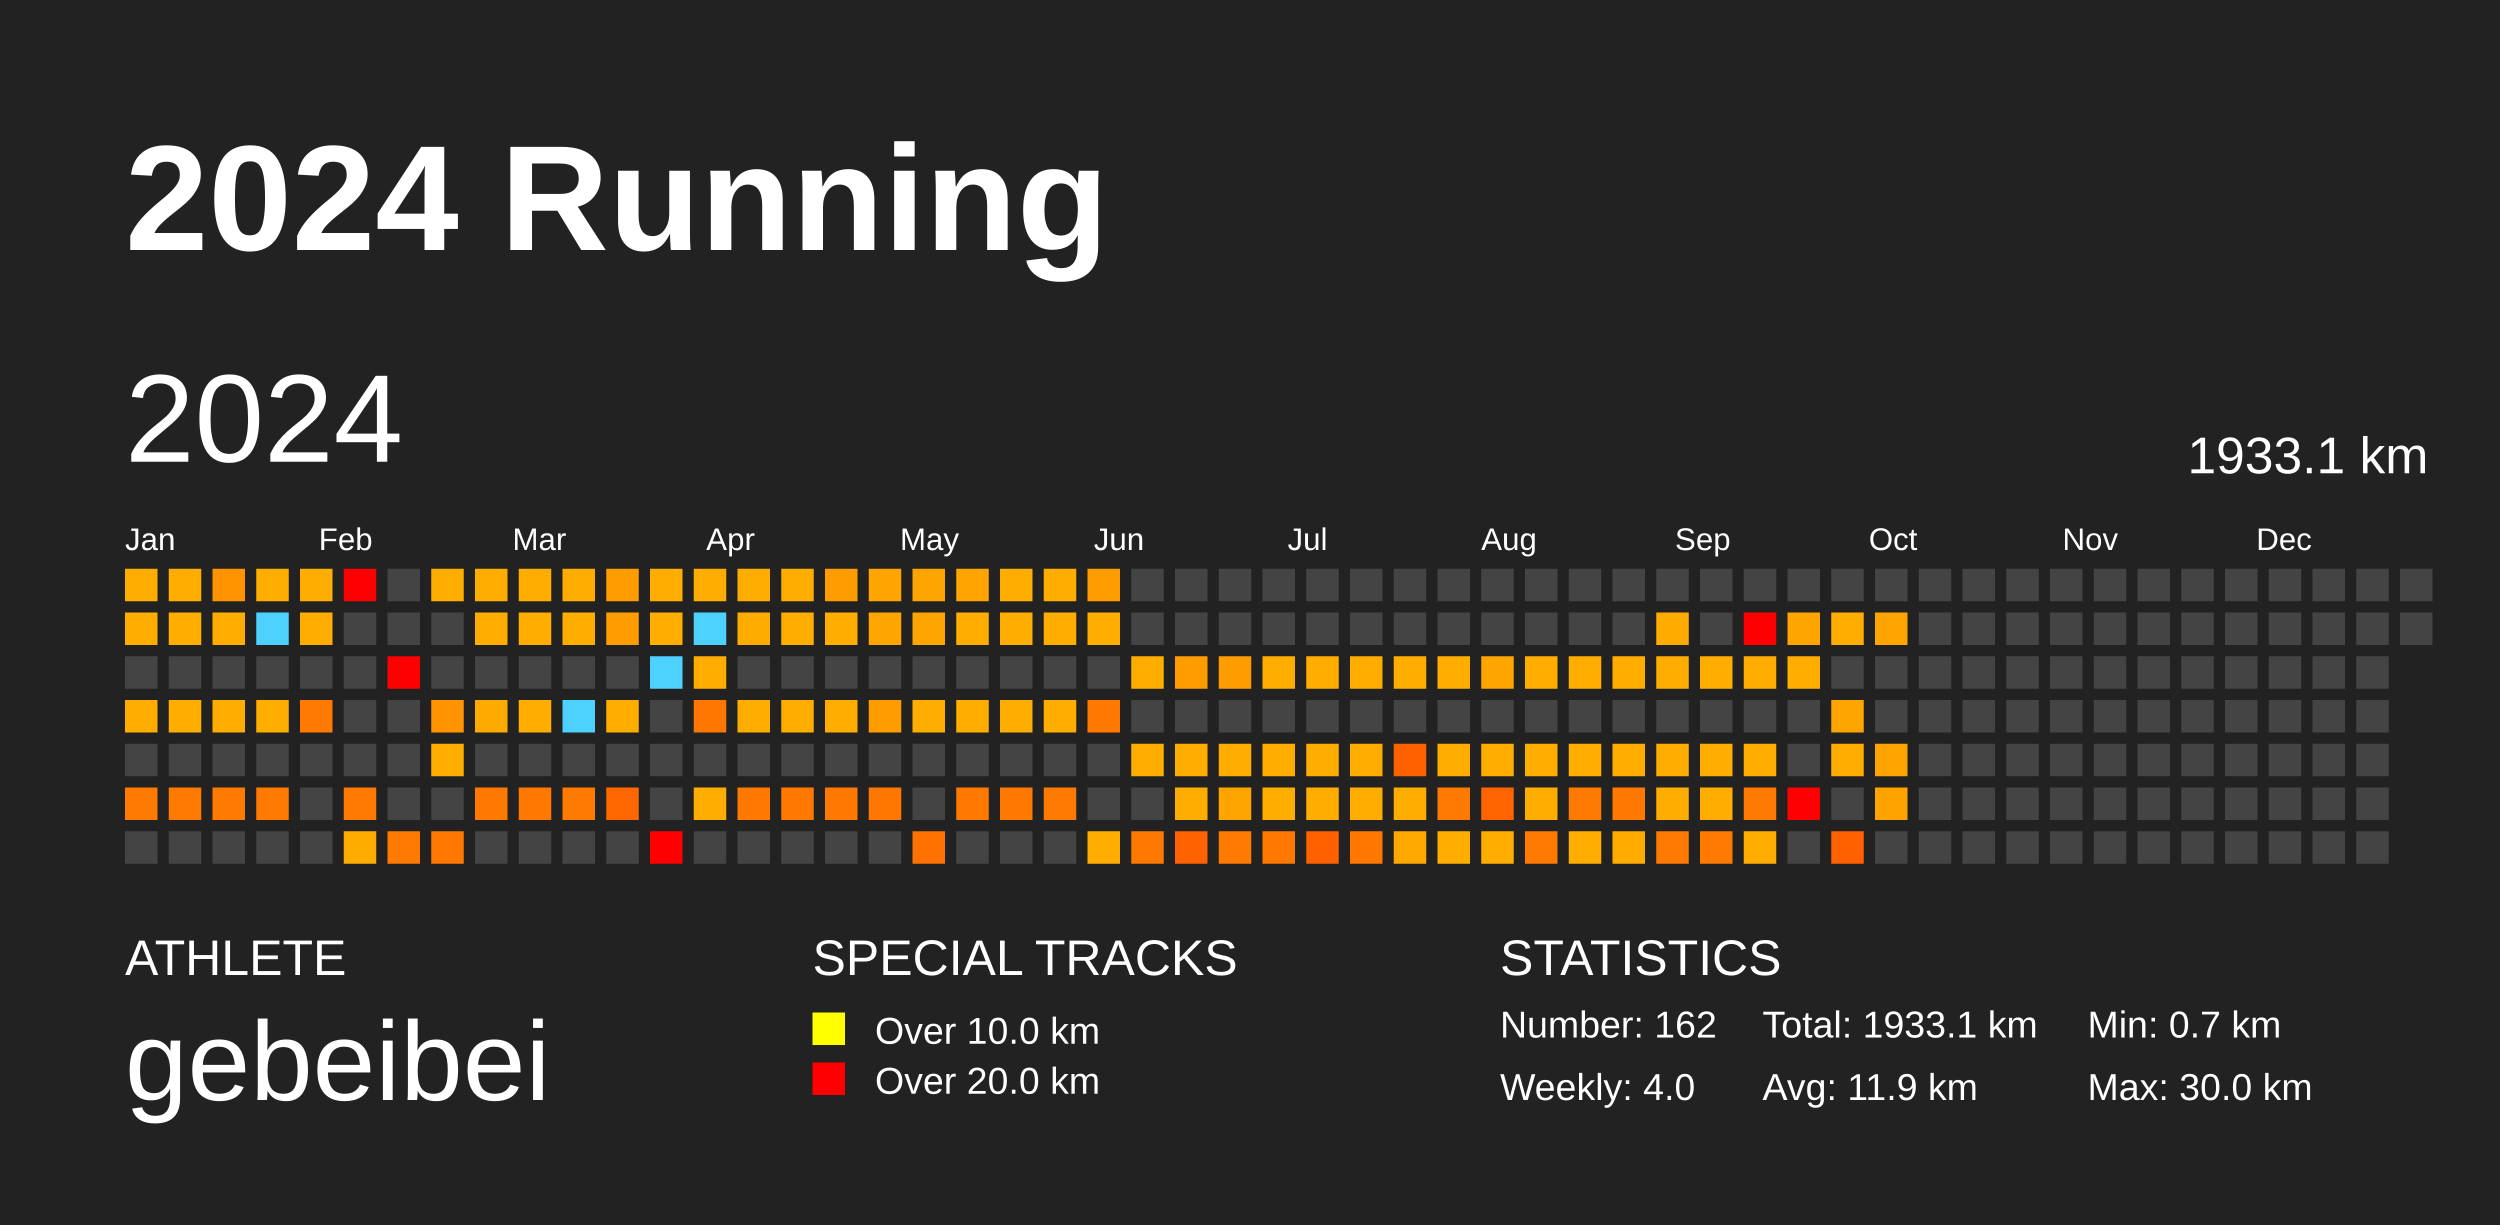
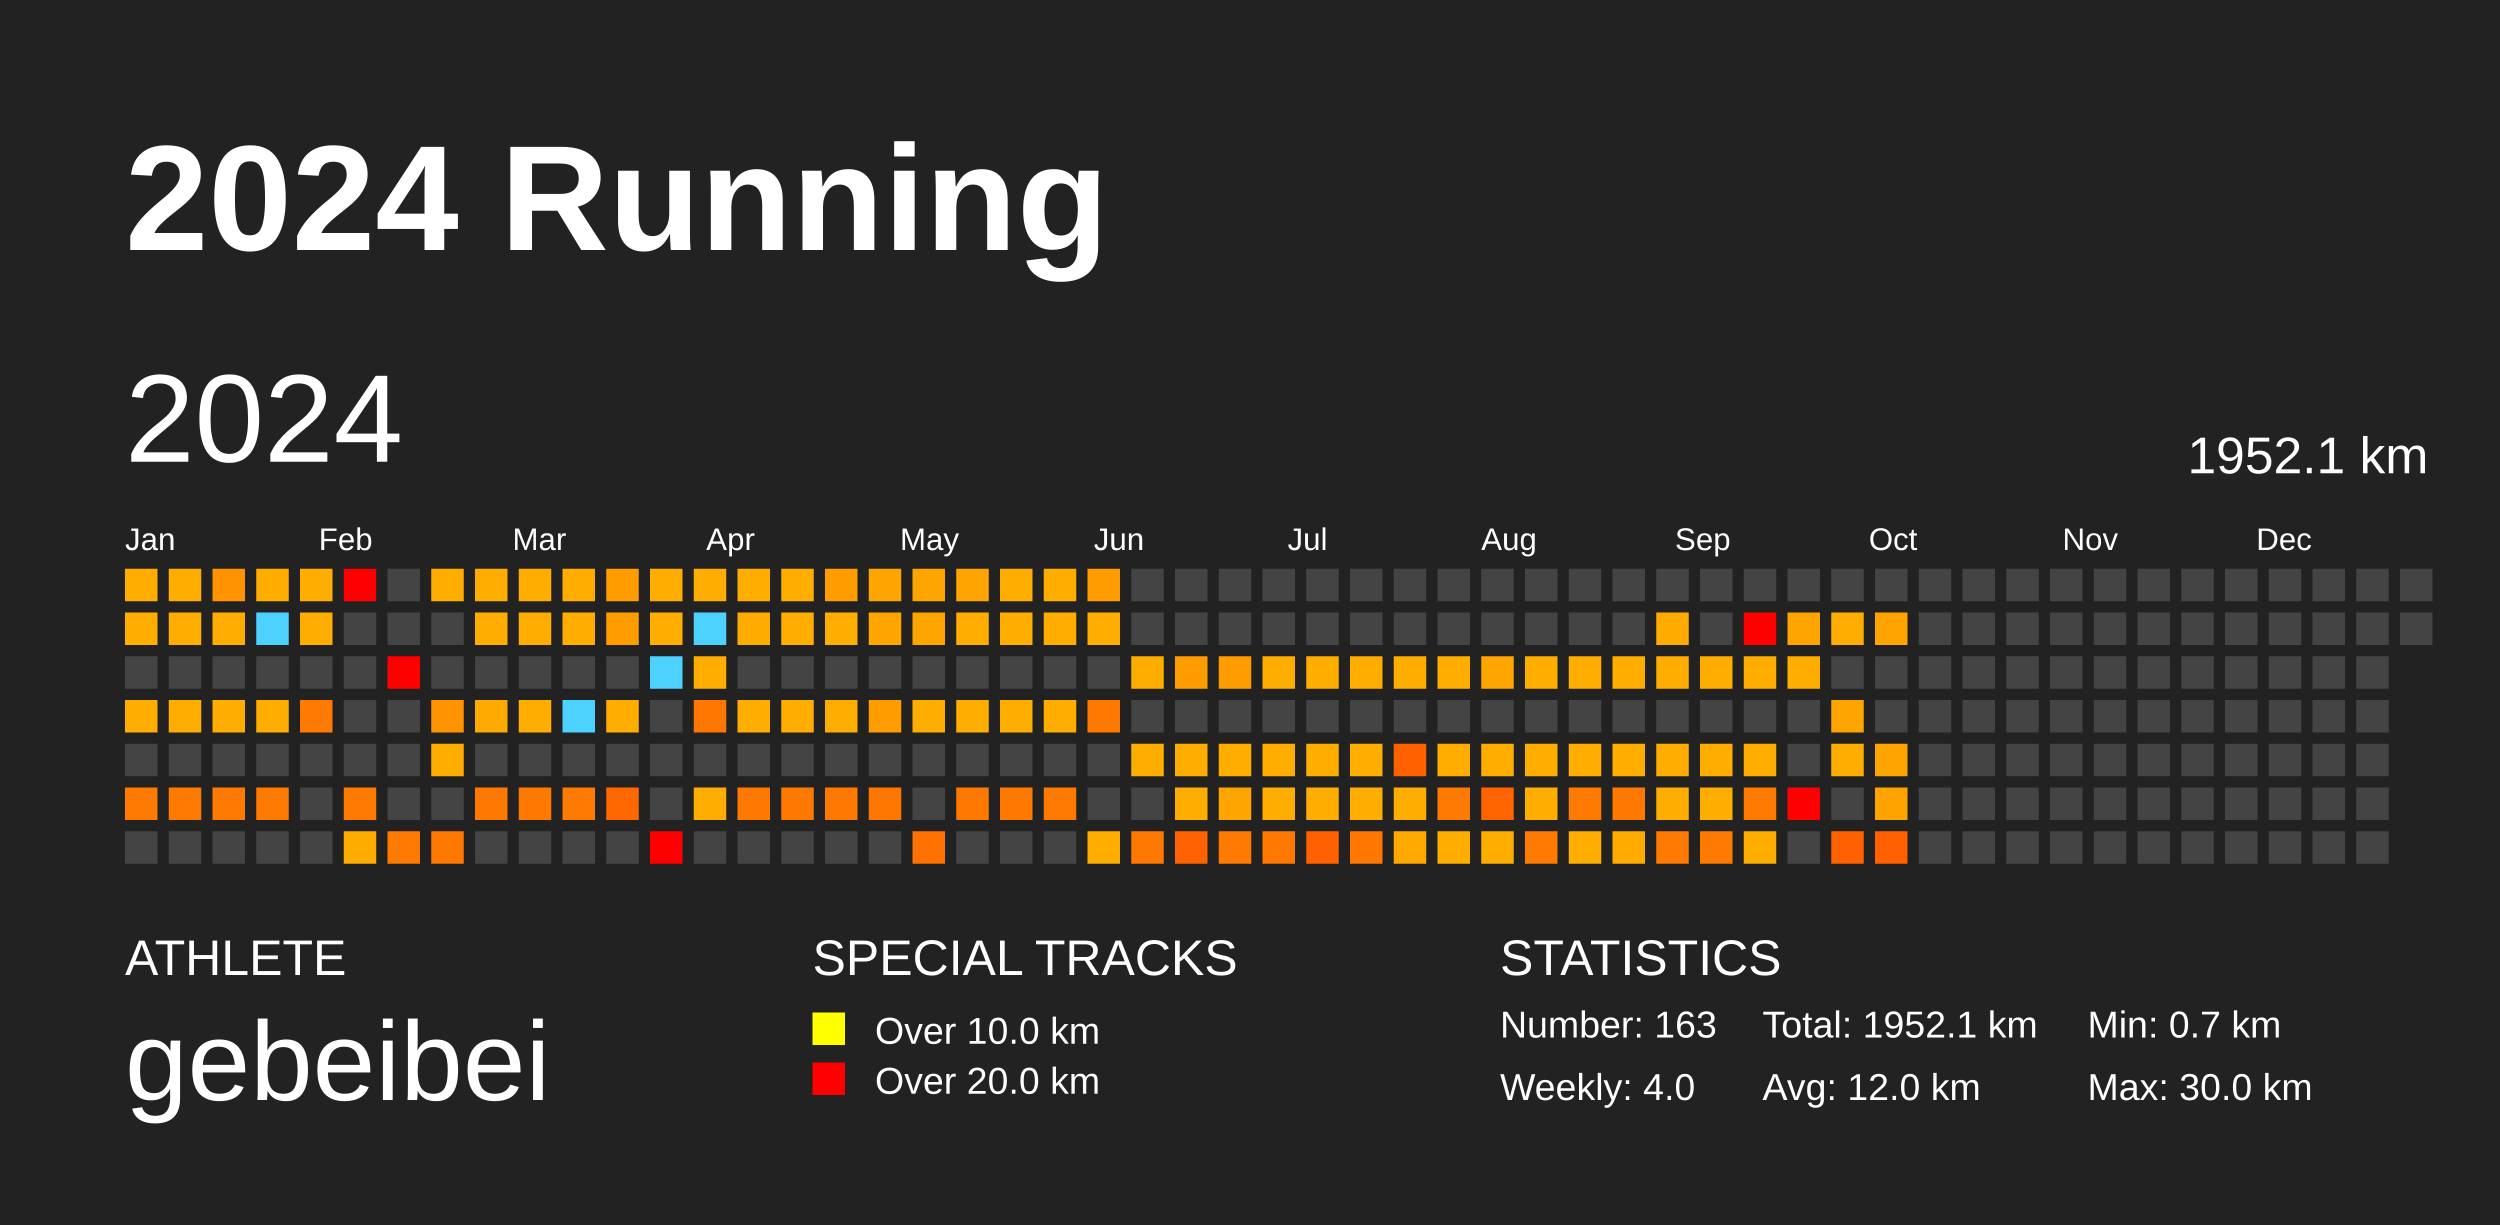
<svg xmlns="http://www.w3.org/2000/svg" baseProfile="full" height="98mm" version="1.1" viewBox="0,0,200,98" width="200mm">
  <defs />
  <rect fill="#222222" height="98" width="200" x="0" y="0" />
  <text fill="#FFFFFF" style="font-size:12px; font-family:Arial; font-weight:bold;" x="10" y="20">2024 Running</text>
  <text fill="#FFFFFF" style="font-size:4px; font-family:Arial" x="10" y="78">ATHLETE</text>
  <text fill="#FFFFFF" style="font-size:9px; font-family:Arial" x="10" y="88">gebeibei</text>
  <text fill="#FFFFFF" style="font-size:4px; font-family:Arial" x="65" y="78">SPECIAL TRACKS</text>
  <rect fill="yellow" height="2.6" width="2.6" x="65" y="81" />
  <text fill="#FFFFFF" style="font-size:3px; font-family:Arial" x="70" y="83.5">Over 10.0 km</text>
  <rect fill="red" height="2.6" width="2.6" x="65" y="85" />
  <text fill="#FFFFFF" style="font-size:3px; font-family:Arial" x="70" y="87.5">Over 20.0 km</text>
  <text fill="#FFFFFF" style="font-size:4px; font-family:Arial" x="120" y="78">STATISTICS</text>
-   <text fill="#FFFFFF" style="font-size:3px; font-family:Arial" x="120" y="83">Number: 162</text>
+   <text fill="#FFFFFF" style="font-size:3px; font-family:Arial" x="120" y="83">Number: 163</text>
  <text fill="#FFFFFF" style="font-size:3px; font-family:Arial" x="120" y="88">Weekly: 4.0</text>
-   <text fill="#FFFFFF" style="font-size:3px; font-family:Arial" x="141" y="83">Total: 1933.1 km</text>
-   <text fill="#FFFFFF" style="font-size:3px; font-family:Arial" x="141" y="88">Avg: 11.9 km</text>
+   <text fill="#FFFFFF" style="font-size:3px; font-family:Arial" x="141" y="83">Total: 1952.1 km</text>
+   <text fill="#FFFFFF" style="font-size:3px; font-family:Arial" x="141" y="88">Avg: 12.0 km</text>
  <text fill="#FFFFFF" style="font-size:3px; font-family:Arial" x="167" y="83">Min: 0.7 km</text>
  <text fill="#FFFFFF" style="font-size:3px; font-family:Arial" x="167" y="88">Max: 30.0 km</text>
  <text dominant-baseline="hanging" fill="#FFFFFF" style="font-size:10.0px; font-family:Arial;" x="10" y="30">2024</text>
-   <text dominant-baseline="hanging" fill="#FFFFFF" style="font-size:4.125px; font-family:Arial;" x="175" y="35">1933.1 km</text>
+   <text dominant-baseline="hanging" fill="#FFFFFF" style="font-size:4.125px; font-family:Arial;" x="175" y="35">1952.1 km</text>
  <text fill="#FFFFFF" style="font-size:2.5px; font-family:Arial" x="10.0" y="44">Jan</text>
  <text fill="#FFFFFF" style="font-size:2.5px; font-family:Arial" x="25.5" y="44">Feb</text>
  <text fill="#FFFFFF" style="font-size:2.5px; font-family:Arial" x="41.0" y="44">Mar</text>
  <text fill="#FFFFFF" style="font-size:2.5px; font-family:Arial" x="56.5" y="44">Apr</text>
  <text fill="#FFFFFF" style="font-size:2.5px; font-family:Arial" x="72.0" y="44">May</text>
  <text fill="#FFFFFF" style="font-size:2.5px; font-family:Arial" x="87.5" y="44">Jun</text>
  <text fill="#FFFFFF" style="font-size:2.5px; font-family:Arial" x="103.0" y="44">Jul</text>
  <text fill="#FFFFFF" style="font-size:2.5px; font-family:Arial" x="118.5" y="44">Aug</text>
  <text fill="#FFFFFF" style="font-size:2.5px; font-family:Arial" x="134.0" y="44">Sep</text>
  <text fill="#FFFFFF" style="font-size:2.5px; font-family:Arial" x="149.5" y="44">Oct</text>
  <text fill="#FFFFFF" style="font-size:2.5px; font-family:Arial" x="165.0" y="44">Nov</text>
  <text fill="#FFFFFF" style="font-size:2.5px; font-family:Arial" x="180.5" y="44">Dec</text>
  <rect fill="#ffae00" height="2.6" width="2.6" x="10.0" y="45.5" />
  <rect fill="#ffae00" height="2.6" width="2.6" x="10.0" y="49.0" />
  <rect fill="#444444" height="2.6" width="2.6" x="10.0" y="52.5" />
  <rect fill="#ffae00" height="2.6" width="2.6" x="10.0" y="56.0" />
  <rect fill="#444444" height="2.6" width="2.6" x="10.0" y="59.5" />
  <rect fill="#ff7a00" height="2.6" width="2.6" x="10.0" y="63.0" />
  <rect fill="#444444" height="2.6" width="2.6" x="10.0" y="66.5" />
  <rect fill="#ffae00" height="2.6" width="2.6" x="13.5" y="45.5" />
  <rect fill="#ffae00" height="2.6" width="2.6" x="13.5" y="49.0" />
  <rect fill="#444444" height="2.6" width="2.6" x="13.5" y="52.5" />
  <rect fill="#ffae00" height="2.6" width="2.6" x="13.5" y="56.0" />
  <rect fill="#444444" height="2.6" width="2.6" x="13.5" y="59.5" />
  <rect fill="#ff7a00" height="2.6" width="2.6" x="13.5" y="63.0" />
  <rect fill="#444444" height="2.6" width="2.6" x="13.5" y="66.5" />
  <rect fill="#ff9400" height="2.6" width="2.6" x="17.0" y="45.5" />
  <rect fill="#ffae00" height="2.6" width="2.6" x="17.0" y="49.0" />
  <rect fill="#444444" height="2.6" width="2.6" x="17.0" y="52.5" />
  <rect fill="#ffae00" height="2.6" width="2.6" x="17.0" y="56.0" />
  <rect fill="#444444" height="2.6" width="2.6" x="17.0" y="59.5" />
  <rect fill="#ff7a00" height="2.6" width="2.6" x="17.0" y="63.0" />
  <rect fill="#444444" height="2.6" width="2.6" x="17.0" y="66.5" />
  <rect fill="#ffae00" height="2.6" width="2.6" x="20.5" y="45.5" />
  <rect fill="#4dd2ff" height="2.6" width="2.6" x="20.5" y="49.0" />
  <rect fill="#444444" height="2.6" width="2.6" x="20.5" y="52.5" />
  <rect fill="#ffae00" height="2.6" width="2.6" x="20.5" y="56.0" />
  <rect fill="#444444" height="2.6" width="2.6" x="20.5" y="59.5" />
  <rect fill="#ff7a00" height="2.6" width="2.6" x="20.5" y="63.0" />
  <rect fill="#444444" height="2.6" width="2.6" x="20.5" y="66.5" />
  <rect fill="#ffae00" height="2.6" width="2.6" x="24.0" y="45.5" />
  <rect fill="#ffae00" height="2.6" width="2.6" x="24.0" y="49.0" />
  <rect fill="#444444" height="2.6" width="2.6" x="24.0" y="52.5" />
  <rect fill="#ff7a00" height="2.6" width="2.6" x="24.0" y="56.0" />
  <rect fill="#444444" height="2.6" width="2.6" x="24.0" y="59.5" />
  <rect fill="#444444" height="2.6" width="2.6" x="24.0" y="63.0" />
  <rect fill="#444444" height="2.6" width="2.6" x="24.0" y="66.5" />
  <rect fill="red" height="2.6" width="2.6" x="27.5" y="45.5" />
  <rect fill="#444444" height="2.6" width="2.6" x="27.5" y="49.0" />
  <rect fill="#444444" height="2.6" width="2.6" x="27.5" y="52.5" />
  <rect fill="#444444" height="2.6" width="2.6" x="27.5" y="56.0" />
  <rect fill="#444444" height="2.6" width="2.6" x="27.5" y="59.5" />
  <rect fill="#ff7a00" height="2.6" width="2.6" x="27.5" y="63.0" />
  <rect fill="#ffac00" height="2.6" width="2.6" x="27.5" y="66.5" />
  <rect fill="#444444" height="2.6" width="2.6" x="31.0" y="45.5" />
  <rect fill="#444444" height="2.6" width="2.6" x="31.0" y="49.0" />
  <rect fill="red" height="2.6" width="2.6" x="31.0" y="52.5" />
  <rect fill="#444444" height="2.6" width="2.6" x="31.0" y="56.0" />
  <rect fill="#444444" height="2.6" width="2.6" x="31.0" y="59.5" />
  <rect fill="#444444" height="2.6" width="2.6" x="31.0" y="63.0" />
  <rect fill="#ff7a00" height="2.6" width="2.6" x="31.0" y="66.5" />
  <rect fill="#ffae00" height="2.6" width="2.6" x="34.5" y="45.5" />
  <rect fill="#444444" height="2.6" width="2.6" x="34.5" y="49.0" />
  <rect fill="#444444" height="2.6" width="2.6" x="34.5" y="52.5" />
  <rect fill="#ff9400" height="2.6" width="2.6" x="34.5" y="56.0" />
  <rect fill="#ffae00" height="2.6" width="2.6" x="34.5" y="59.5" />
  <rect fill="#444444" height="2.6" width="2.6" x="34.5" y="63.0" />
  <rect fill="#ff7900" height="2.6" width="2.6" x="34.5" y="66.5" />
  <rect fill="#ffae00" height="2.6" width="2.6" x="38.0" y="45.5" />
  <rect fill="#ffae00" height="2.6" width="2.6" x="38.0" y="49.0" />
  <rect fill="#444444" height="2.6" width="2.6" x="38.0" y="52.5" />
  <rect fill="#ffaa00" height="2.6" width="2.6" x="38.0" y="56.0" />
  <rect fill="#444444" height="2.6" width="2.6" x="38.0" y="59.5" />
  <rect fill="#ff7800" height="2.6" width="2.6" x="38.0" y="63.0" />
  <rect fill="#444444" height="2.6" width="2.6" x="38.0" y="66.5" />
  <rect fill="#ffae00" height="2.6" width="2.6" x="41.5" y="45.5" />
  <rect fill="#ffae00" height="2.6" width="2.6" x="41.5" y="49.0" />
  <rect fill="#444444" height="2.6" width="2.6" x="41.5" y="52.5" />
  <rect fill="#ffae00" height="2.6" width="2.6" x="41.5" y="56.0" />
  <rect fill="#444444" height="2.6" width="2.6" x="41.5" y="59.5" />
  <rect fill="#ff7900" height="2.6" width="2.6" x="41.5" y="63.0" />
  <rect fill="#444444" height="2.6" width="2.6" x="41.5" y="66.5" />
  <rect fill="#ffae00" height="2.6" width="2.6" x="45.0" y="45.5" />
  <rect fill="#ffae00" height="2.6" width="2.6" x="45.0" y="49.0" />
  <rect fill="#444444" height="2.6" width="2.6" x="45.0" y="52.5" />
  <rect fill="#4dd2ff" height="2.6" width="2.6" x="45.0" y="56.0" />
  <rect fill="#444444" height="2.6" width="2.6" x="45.0" y="59.5" />
  <rect fill="#ff7a00" height="2.6" width="2.6" x="45.0" y="63.0" />
  <rect fill="#444444" height="2.6" width="2.6" x="45.0" y="66.5" />
  <rect fill="#ff9d00" height="2.6" width="2.6" x="48.5" y="45.5" />
  <rect fill="#ff9d00" height="2.6" width="2.6" x="48.5" y="49.0" />
  <rect fill="#444444" height="2.6" width="2.6" x="48.5" y="52.5" />
  <rect fill="#ffae00" height="2.6" width="2.6" x="48.5" y="56.0" />
  <rect fill="#444444" height="2.6" width="2.6" x="48.5" y="59.5" />
  <rect fill="#ff6800" height="2.6" width="2.6" x="48.5" y="63.0" />
  <rect fill="#444444" height="2.6" width="2.6" x="48.5" y="66.5" />
  <rect fill="#ffae00" height="2.6" width="2.6" x="52.0" y="45.5" />
  <rect fill="#ffae00" height="2.6" width="2.6" x="52.0" y="49.0" />
  <rect fill="#4dd2ff" height="2.6" width="2.6" x="52.0" y="52.5" />
  <rect fill="#444444" height="2.6" width="2.6" x="52.0" y="56.0" />
  <rect fill="#444444" height="2.6" width="2.6" x="52.0" y="59.5" />
  <rect fill="#444444" height="2.6" width="2.6" x="52.0" y="63.0" />
  <rect fill="red" height="2.6" width="2.6" x="52.0" y="66.5" />
  <rect fill="#ffad00" height="2.6" width="2.6" x="55.5" y="45.5" />
  <rect fill="#4dd2ff" height="2.6" width="2.6" x="55.5" y="49.0" />
  <rect fill="#ffae00" height="2.6" width="2.6" x="55.5" y="52.5" />
  <rect fill="#ff7700" height="2.6" width="2.6" x="55.5" y="56.0" />
  <rect fill="#444444" height="2.6" width="2.6" x="55.5" y="59.5" />
  <rect fill="#ffad00" height="2.6" width="2.6" x="55.5" y="63.0" />
  <rect fill="#444444" height="2.6" width="2.6" x="55.5" y="66.5" />
  <rect fill="#ffae00" height="2.6" width="2.6" x="59.0" y="45.5" />
  <rect fill="#ffac00" height="2.6" width="2.6" x="59.0" y="49.0" />
  <rect fill="#444444" height="2.6" width="2.6" x="59.0" y="52.5" />
  <rect fill="#ffae00" height="2.6" width="2.6" x="59.0" y="56.0" />
  <rect fill="#444444" height="2.6" width="2.6" x="59.0" y="59.5" />
  <rect fill="#ff7900" height="2.6" width="2.6" x="59.0" y="63.0" />
  <rect fill="#444444" height="2.6" width="2.6" x="59.0" y="66.5" />
  <rect fill="#ffae00" height="2.6" width="2.6" x="62.5" y="45.5" />
  <rect fill="#ffae00" height="2.6" width="2.6" x="62.5" y="49.0" />
  <rect fill="#444444" height="2.6" width="2.6" x="62.5" y="52.5" />
  <rect fill="#ffae00" height="2.6" width="2.6" x="62.5" y="56.0" />
  <rect fill="#444444" height="2.6" width="2.6" x="62.5" y="59.5" />
  <rect fill="#ff7900" height="2.6" width="2.6" x="62.5" y="63.0" />
  <rect fill="#444444" height="2.6" width="2.6" x="62.5" y="66.5" />
  <rect fill="#ff9d00" height="2.6" width="2.6" x="66.0" y="45.5" />
  <rect fill="#ffae00" height="2.6" width="2.6" x="66.0" y="49.0" />
  <rect fill="#444444" height="2.6" width="2.6" x="66.0" y="52.5" />
  <rect fill="#ffae00" height="2.6" width="2.6" x="66.0" y="56.0" />
  <rect fill="#444444" height="2.6" width="2.6" x="66.0" y="59.5" />
  <rect fill="#ff7900" height="2.6" width="2.6" x="66.0" y="63.0" />
  <rect fill="#444444" height="2.6" width="2.6" x="66.0" y="66.5" />
  <rect fill="#ffa400" height="2.6" width="2.6" x="69.5" y="45.5" />
  <rect fill="#ffa500" height="2.6" width="2.6" x="69.5" y="49.0" />
  <rect fill="#444444" height="2.6" width="2.6" x="69.5" y="52.5" />
  <rect fill="#ff9d00" height="2.6" width="2.6" x="69.5" y="56.0" />
  <rect fill="#444444" height="2.6" width="2.6" x="69.5" y="59.5" />
  <rect fill="#ff7700" height="2.6" width="2.6" x="69.5" y="63.0" />
  <rect fill="#444444" height="2.6" width="2.6" x="69.5" y="66.5" />
  <rect fill="#ffa500" height="2.6" width="2.6" x="73.0" y="45.5" />
  <rect fill="#ffa500" height="2.6" width="2.6" x="73.0" y="49.0" />
  <rect fill="#444444" height="2.6" width="2.6" x="73.0" y="52.5" />
  <rect fill="#ffae00" height="2.6" width="2.6" x="73.0" y="56.0" />
  <rect fill="#444444" height="2.6" width="2.6" x="73.0" y="59.5" />
  <rect fill="#444444" height="2.6" width="2.6" x="73.0" y="63.0" />
  <rect fill="#ff7100" height="2.6" width="2.6" x="73.0" y="66.5" />
  <rect fill="#ffa400" height="2.6" width="2.6" x="76.5" y="45.5" />
  <rect fill="#ffad00" height="2.6" width="2.6" x="76.5" y="49.0" />
  <rect fill="#444444" height="2.6" width="2.6" x="76.5" y="52.5" />
  <rect fill="#ffad00" height="2.6" width="2.6" x="76.5" y="56.0" />
  <rect fill="#444444" height="2.6" width="2.6" x="76.5" y="59.5" />
  <rect fill="#ff7900" height="2.6" width="2.6" x="76.5" y="63.0" />
  <rect fill="#444444" height="2.6" width="2.6" x="76.5" y="66.5" />
  <rect fill="#ffae00" height="2.6" width="2.6" x="80.0" y="45.5" />
  <rect fill="#ffae00" height="2.6" width="2.6" x="80.0" y="49.0" />
  <rect fill="#444444" height="2.6" width="2.6" x="80.0" y="52.5" />
  <rect fill="#ffae00" height="2.6" width="2.6" x="80.0" y="56.0" />
  <rect fill="#444444" height="2.6" width="2.6" x="80.0" y="59.5" />
  <rect fill="#ff7900" height="2.6" width="2.6" x="80.0" y="63.0" />
  <rect fill="#444444" height="2.6" width="2.6" x="80.0" y="66.5" />
  <rect fill="#ffae00" height="2.6" width="2.6" x="83.5" y="45.5" />
  <rect fill="#ffae00" height="2.6" width="2.6" x="83.5" y="49.0" />
  <rect fill="#444444" height="2.6" width="2.6" x="83.5" y="52.5" />
  <rect fill="#ffae00" height="2.6" width="2.6" x="83.5" y="56.0" />
  <rect fill="#444444" height="2.6" width="2.6" x="83.5" y="59.5" />
  <rect fill="#ff7a00" height="2.6" width="2.6" x="83.5" y="63.0" />
  <rect fill="#444444" height="2.6" width="2.6" x="83.5" y="66.5" />
  <rect fill="#ff9d00" height="2.6" width="2.6" x="87.0" y="45.5" />
  <rect fill="#ffae00" height="2.6" width="2.6" x="87.0" y="49.0" />
  <rect fill="#444444" height="2.6" width="2.6" x="87.0" y="52.5" />
  <rect fill="#ff7900" height="2.6" width="2.6" x="87.0" y="56.0" />
  <rect fill="#444444" height="2.6" width="2.6" x="87.0" y="59.5" />
  <rect fill="#444444" height="2.6" width="2.6" x="87.0" y="63.0" />
  <rect fill="#ffae00" height="2.6" width="2.6" x="87.0" y="66.5" />
  <rect fill="#444444" height="2.6" width="2.6" x="90.5" y="45.5" />
  <rect fill="#444444" height="2.6" width="2.6" x="90.5" y="49.0" />
  <rect fill="#ffae00" height="2.6" width="2.6" x="90.5" y="52.5" />
  <rect fill="#444444" height="2.6" width="2.6" x="90.5" y="56.0" />
  <rect fill="#ffae00" height="2.6" width="2.6" x="90.5" y="59.5" />
  <rect fill="#444444" height="2.6" width="2.6" x="90.5" y="63.0" />
  <rect fill="#ff7800" height="2.6" width="2.6" x="90.5" y="66.5" />
  <rect fill="#444444" height="2.6" width="2.6" x="94.0" y="45.5" />
  <rect fill="#444444" height="2.6" width="2.6" x="94.0" y="49.0" />
  <rect fill="#ff9d00" height="2.6" width="2.6" x="94.0" y="52.5" />
  <rect fill="#444444" height="2.6" width="2.6" x="94.0" y="56.0" />
  <rect fill="#ffae00" height="2.6" width="2.6" x="94.0" y="59.5" />
  <rect fill="#ffae00" height="2.6" width="2.6" x="94.0" y="63.0" />
  <rect fill="#ff6200" height="2.6" width="2.6" x="94.0" y="66.5" />
  <rect fill="#444444" height="2.6" width="2.6" x="97.5" y="45.5" />
  <rect fill="#444444" height="2.6" width="2.6" x="97.5" y="49.0" />
  <rect fill="#ff9d00" height="2.6" width="2.6" x="97.5" y="52.5" />
  <rect fill="#444444" height="2.6" width="2.6" x="97.5" y="56.0" />
  <rect fill="#ffae00" height="2.6" width="2.6" x="97.5" y="59.5" />
  <rect fill="#ffa500" height="2.6" width="2.6" x="97.5" y="63.0" />
  <rect fill="#ff7a00" height="2.6" width="2.6" x="97.5" y="66.5" />
  <rect fill="#444444" height="2.6" width="2.6" x="101.0" y="45.5" />
  <rect fill="#444444" height="2.6" width="2.6" x="101.0" y="49.0" />
  <rect fill="#ffae00" height="2.6" width="2.6" x="101.0" y="52.5" />
  <rect fill="#444444" height="2.6" width="2.6" x="101.0" y="56.0" />
  <rect fill="#ffae00" height="2.6" width="2.6" x="101.0" y="59.5" />
  <rect fill="#ffae00" height="2.6" width="2.6" x="101.0" y="63.0" />
  <rect fill="#ff7800" height="2.6" width="2.6" x="101.0" y="66.5" />
  <rect fill="#444444" height="2.6" width="2.6" x="104.5" y="45.5" />
  <rect fill="#444444" height="2.6" width="2.6" x="104.5" y="49.0" />
  <rect fill="#ffae00" height="2.6" width="2.6" x="104.5" y="52.5" />
  <rect fill="#444444" height="2.6" width="2.6" x="104.5" y="56.0" />
  <rect fill="#ffae00" height="2.6" width="2.6" x="104.5" y="59.5" />
  <rect fill="#ffae00" height="2.6" width="2.6" x="104.5" y="63.0" />
  <rect fill="#ff6000" height="2.6" width="2.6" x="104.5" y="66.5" />
  <rect fill="#444444" height="2.6" width="2.6" x="108.0" y="45.5" />
  <rect fill="#444444" height="2.6" width="2.6" x="108.0" y="49.0" />
  <rect fill="#ffae00" height="2.6" width="2.6" x="108.0" y="52.5" />
  <rect fill="#444444" height="2.6" width="2.6" x="108.0" y="56.0" />
  <rect fill="#ffae00" height="2.6" width="2.6" x="108.0" y="59.5" />
  <rect fill="#ffae00" height="2.6" width="2.6" x="108.0" y="63.0" />
  <rect fill="#ff7700" height="2.6" width="2.6" x="108.0" y="66.5" />
  <rect fill="#444444" height="2.6" width="2.6" x="111.5" y="45.5" />
  <rect fill="#444444" height="2.6" width="2.6" x="111.5" y="49.0" />
  <rect fill="#ffae00" height="2.6" width="2.6" x="111.5" y="52.5" />
  <rect fill="#444444" height="2.6" width="2.6" x="111.5" y="56.0" />
  <rect fill="#ff6000" height="2.6" width="2.6" x="111.5" y="59.5" />
  <rect fill="#ffad00" height="2.6" width="2.6" x="111.5" y="63.0" />
  <rect fill="#ffa900" height="2.6" width="2.6" x="111.5" y="66.5" />
  <rect fill="#444444" height="2.6" width="2.6" x="115.0" y="45.5" />
  <rect fill="#444444" height="2.6" width="2.6" x="115.0" y="49.0" />
  <rect fill="#ffae00" height="2.6" width="2.6" x="115.0" y="52.5" />
  <rect fill="#444444" height="2.6" width="2.6" x="115.0" y="56.0" />
  <rect fill="#ffae00" height="2.6" width="2.6" x="115.0" y="59.5" />
  <rect fill="#ff7a00" height="2.6" width="2.6" x="115.0" y="63.0" />
  <rect fill="#ffae00" height="2.6" width="2.6" x="115.0" y="66.5" />
  <rect fill="#444444" height="2.6" width="2.6" x="118.5" y="45.5" />
  <rect fill="#444444" height="2.6" width="2.6" x="118.5" y="49.0" />
  <rect fill="#ffa500" height="2.6" width="2.6" x="118.5" y="52.5" />
  <rect fill="#444444" height="2.6" width="2.6" x="118.5" y="56.0" />
  <rect fill="#ffae00" height="2.6" width="2.6" x="118.5" y="59.5" />
  <rect fill="#ff6400" height="2.6" width="2.6" x="118.5" y="63.0" />
  <rect fill="#ffae00" height="2.6" width="2.6" x="118.5" y="66.5" />
  <rect fill="#444444" height="2.6" width="2.6" x="122.0" y="45.5" />
  <rect fill="#444444" height="2.6" width="2.6" x="122.0" y="49.0" />
  <rect fill="#ffae00" height="2.6" width="2.6" x="122.0" y="52.5" />
  <rect fill="#444444" height="2.6" width="2.6" x="122.0" y="56.0" />
  <rect fill="#ffae00" height="2.6" width="2.6" x="122.0" y="59.5" />
  <rect fill="#ffae00" height="2.6" width="2.6" x="122.0" y="63.0" />
  <rect fill="#ff7a00" height="2.6" width="2.6" x="122.0" y="66.5" />
  <rect fill="#444444" height="2.6" width="2.6" x="125.5" y="45.5" />
  <rect fill="#444444" height="2.6" width="2.6" x="125.5" y="49.0" />
  <rect fill="#ffae00" height="2.6" width="2.6" x="125.5" y="52.5" />
  <rect fill="#444444" height="2.6" width="2.6" x="125.5" y="56.0" />
  <rect fill="#ffae00" height="2.6" width="2.6" x="125.5" y="59.5" />
  <rect fill="#ff7a00" height="2.6" width="2.6" x="125.5" y="63.0" />
  <rect fill="#ffae00" height="2.6" width="2.6" x="125.5" y="66.5" />
  <rect fill="#444444" height="2.6" width="2.6" x="129.0" y="45.5" />
  <rect fill="#444444" height="2.6" width="2.6" x="129.0" y="49.0" />
  <rect fill="#ffae00" height="2.6" width="2.6" x="129.0" y="52.5" />
  <rect fill="#444444" height="2.6" width="2.6" x="129.0" y="56.0" />
  <rect fill="#ffae00" height="2.6" width="2.6" x="129.0" y="59.5" />
  <rect fill="#ff7900" height="2.6" width="2.6" x="129.0" y="63.0" />
  <rect fill="#ffab00" height="2.6" width="2.6" x="129.0" y="66.5" />
  <rect fill="#444444" height="2.6" width="2.6" x="132.5" y="45.5" />
  <rect fill="#ffab00" height="2.6" width="2.6" x="132.5" y="49.0" />
  <rect fill="#ffae00" height="2.6" width="2.6" x="132.5" y="52.5" />
  <rect fill="#444444" height="2.6" width="2.6" x="132.5" y="56.0" />
  <rect fill="#ffae00" height="2.6" width="2.6" x="132.5" y="59.5" />
  <rect fill="#ffae00" height="2.6" width="2.6" x="132.5" y="63.0" />
  <rect fill="#ff7a00" height="2.6" width="2.6" x="132.5" y="66.5" />
  <rect fill="#444444" height="2.6" width="2.6" x="136.0" y="45.5" />
  <rect fill="#444444" height="2.6" width="2.6" x="136.0" y="49.0" />
  <rect fill="#ffae00" height="2.6" width="2.6" x="136.0" y="52.5" />
  <rect fill="#444444" height="2.6" width="2.6" x="136.0" y="56.0" />
  <rect fill="#ffae00" height="2.6" width="2.6" x="136.0" y="59.5" />
  <rect fill="#ffae00" height="2.6" width="2.6" x="136.0" y="63.0" />
  <rect fill="#ff7a00" height="2.6" width="2.6" x="136.0" y="66.5" />
  <rect fill="#444444" height="2.6" width="2.6" x="139.5" y="45.5" />
  <rect fill="red" height="2.6" width="2.6" x="139.5" y="49.0" />
  <rect fill="#ffad00" height="2.6" width="2.6" x="139.5" y="52.5" />
  <rect fill="#444444" height="2.6" width="2.6" x="139.5" y="56.0" />
  <rect fill="#ffae00" height="2.6" width="2.6" x="139.5" y="59.5" />
  <rect fill="#ff7a00" height="2.6" width="2.6" x="139.5" y="63.0" />
  <rect fill="#ffae00" height="2.6" width="2.6" x="139.5" y="66.5" />
  <rect fill="#444444" height="2.6" width="2.6" x="143.0" y="45.5" />
  <rect fill="#ffa500" height="2.6" width="2.6" x="143.0" y="49.0" />
  <rect fill="#ffae00" height="2.6" width="2.6" x="143.0" y="52.5" />
  <rect fill="#444444" height="2.6" width="2.6" x="143.0" y="56.0" />
  <rect fill="#444444" height="2.6" width="2.6" x="143.0" y="59.5" />
  <rect fill="red" height="2.6" width="2.6" x="143.0" y="63.0" />
  <rect fill="#444444" height="2.6" width="2.6" x="143.0" y="66.5" />
  <rect fill="#444444" height="2.6" width="2.6" x="146.5" y="45.5" />
  <rect fill="#ffae00" height="2.6" width="2.6" x="146.5" y="49.0" />
  <rect fill="#444444" height="2.6" width="2.6" x="146.5" y="52.5" />
  <rect fill="#ffa500" height="2.6" width="2.6" x="146.5" y="56.0" />
  <rect fill="#ffae00" height="2.6" width="2.6" x="146.5" y="59.5" />
  <rect fill="#444444" height="2.6" width="2.6" x="146.5" y="63.0" />
  <rect fill="#ff6000" height="2.6" width="2.6" x="146.5" y="66.5" />
  <rect fill="#444444" height="2.6" width="2.6" x="150.0" y="45.5" />
  <rect fill="#ffa400" height="2.6" width="2.6" x="150.0" y="49.0" />
  <rect fill="#444444" height="2.6" width="2.6" x="150.0" y="52.5" />
  <rect fill="#444444" height="2.6" width="2.6" x="150.0" y="56.0" />
  <rect fill="#ffa400" height="2.6" width="2.6" x="150.0" y="59.5" />
  <rect fill="#ffa300" height="2.6" width="2.6" x="150.0" y="63.0" />
-   <rect fill="#444444" height="2.6" width="2.6" x="150.0" y="66.5" />
+   <rect fill="#ff6000" height="2.6" width="2.6" x="150.0" y="66.5" />
  <rect fill="#444444" height="2.6" width="2.6" x="153.5" y="45.5" />
  <rect fill="#444444" height="2.6" width="2.6" x="153.5" y="49.0" />
  <rect fill="#444444" height="2.6" width="2.6" x="153.5" y="52.5" />
  <rect fill="#444444" height="2.6" width="2.6" x="153.5" y="56.0" />
  <rect fill="#444444" height="2.6" width="2.6" x="153.5" y="59.5" />
  <rect fill="#444444" height="2.6" width="2.6" x="153.5" y="63.0" />
  <rect fill="#444444" height="2.6" width="2.6" x="153.5" y="66.5" />
  <rect fill="#444444" height="2.6" width="2.6" x="157.0" y="45.5" />
  <rect fill="#444444" height="2.6" width="2.6" x="157.0" y="49.0" />
  <rect fill="#444444" height="2.6" width="2.6" x="157.0" y="52.5" />
  <rect fill="#444444" height="2.6" width="2.6" x="157.0" y="56.0" />
  <rect fill="#444444" height="2.6" width="2.6" x="157.0" y="59.5" />
  <rect fill="#444444" height="2.6" width="2.6" x="157.0" y="63.0" />
  <rect fill="#444444" height="2.6" width="2.6" x="157.0" y="66.5" />
  <rect fill="#444444" height="2.6" width="2.6" x="160.5" y="45.5" />
  <rect fill="#444444" height="2.6" width="2.6" x="160.5" y="49.0" />
  <rect fill="#444444" height="2.6" width="2.6" x="160.5" y="52.5" />
  <rect fill="#444444" height="2.6" width="2.6" x="160.5" y="56.0" />
  <rect fill="#444444" height="2.6" width="2.6" x="160.5" y="59.5" />
  <rect fill="#444444" height="2.6" width="2.6" x="160.5" y="63.0" />
  <rect fill="#444444" height="2.6" width="2.6" x="160.5" y="66.5" />
  <rect fill="#444444" height="2.6" width="2.6" x="164.0" y="45.5" />
  <rect fill="#444444" height="2.6" width="2.6" x="164.0" y="49.0" />
  <rect fill="#444444" height="2.6" width="2.6" x="164.0" y="52.5" />
  <rect fill="#444444" height="2.6" width="2.6" x="164.0" y="56.0" />
  <rect fill="#444444" height="2.6" width="2.6" x="164.0" y="59.5" />
  <rect fill="#444444" height="2.6" width="2.6" x="164.0" y="63.0" />
  <rect fill="#444444" height="2.6" width="2.6" x="164.0" y="66.5" />
  <rect fill="#444444" height="2.6" width="2.6" x="167.5" y="45.5" />
  <rect fill="#444444" height="2.6" width="2.6" x="167.5" y="49.0" />
  <rect fill="#444444" height="2.6" width="2.6" x="167.5" y="52.5" />
  <rect fill="#444444" height="2.6" width="2.6" x="167.5" y="56.0" />
  <rect fill="#444444" height="2.6" width="2.6" x="167.5" y="59.5" />
  <rect fill="#444444" height="2.6" width="2.6" x="167.5" y="63.0" />
  <rect fill="#444444" height="2.6" width="2.6" x="167.5" y="66.5" />
  <rect fill="#444444" height="2.6" width="2.6" x="171.0" y="45.5" />
  <rect fill="#444444" height="2.6" width="2.6" x="171.0" y="49.0" />
  <rect fill="#444444" height="2.6" width="2.6" x="171.0" y="52.5" />
  <rect fill="#444444" height="2.6" width="2.6" x="171.0" y="56.0" />
  <rect fill="#444444" height="2.6" width="2.6" x="171.0" y="59.5" />
  <rect fill="#444444" height="2.6" width="2.6" x="171.0" y="63.0" />
  <rect fill="#444444" height="2.6" width="2.6" x="171.0" y="66.5" />
  <rect fill="#444444" height="2.6" width="2.6" x="174.5" y="45.5" />
  <rect fill="#444444" height="2.6" width="2.6" x="174.5" y="49.0" />
  <rect fill="#444444" height="2.6" width="2.6" x="174.5" y="52.5" />
  <rect fill="#444444" height="2.6" width="2.6" x="174.5" y="56.0" />
  <rect fill="#444444" height="2.6" width="2.6" x="174.5" y="59.5" />
  <rect fill="#444444" height="2.6" width="2.6" x="174.5" y="63.0" />
  <rect fill="#444444" height="2.6" width="2.6" x="174.5" y="66.5" />
  <rect fill="#444444" height="2.6" width="2.6" x="178.0" y="45.5" />
  <rect fill="#444444" height="2.6" width="2.6" x="178.0" y="49.0" />
  <rect fill="#444444" height="2.6" width="2.6" x="178.0" y="52.5" />
  <rect fill="#444444" height="2.6" width="2.6" x="178.0" y="56.0" />
  <rect fill="#444444" height="2.6" width="2.6" x="178.0" y="59.5" />
  <rect fill="#444444" height="2.6" width="2.6" x="178.0" y="63.0" />
  <rect fill="#444444" height="2.6" width="2.6" x="178.0" y="66.5" />
  <rect fill="#444444" height="2.6" width="2.6" x="181.5" y="45.5" />
  <rect fill="#444444" height="2.6" width="2.6" x="181.5" y="49.0" />
  <rect fill="#444444" height="2.6" width="2.6" x="181.5" y="52.5" />
  <rect fill="#444444" height="2.6" width="2.6" x="181.5" y="56.0" />
  <rect fill="#444444" height="2.6" width="2.6" x="181.5" y="59.5" />
  <rect fill="#444444" height="2.6" width="2.6" x="181.5" y="63.0" />
  <rect fill="#444444" height="2.6" width="2.6" x="181.5" y="66.5" />
  <rect fill="#444444" height="2.6" width="2.6" x="185.0" y="45.5" />
  <rect fill="#444444" height="2.6" width="2.6" x="185.0" y="49.0" />
  <rect fill="#444444" height="2.6" width="2.6" x="185.0" y="52.5" />
  <rect fill="#444444" height="2.6" width="2.6" x="185.0" y="56.0" />
  <rect fill="#444444" height="2.6" width="2.6" x="185.0" y="59.5" />
  <rect fill="#444444" height="2.6" width="2.6" x="185.0" y="63.0" />
  <rect fill="#444444" height="2.6" width="2.6" x="185.0" y="66.5" />
  <rect fill="#444444" height="2.6" width="2.6" x="188.5" y="45.5" />
  <rect fill="#444444" height="2.6" width="2.6" x="188.5" y="49.0" />
  <rect fill="#444444" height="2.6" width="2.6" x="188.5" y="52.5" />
  <rect fill="#444444" height="2.6" width="2.6" x="188.5" y="56.0" />
  <rect fill="#444444" height="2.6" width="2.6" x="188.5" y="59.5" />
  <rect fill="#444444" height="2.6" width="2.6" x="188.5" y="63.0" />
  <rect fill="#444444" height="2.6" width="2.6" x="188.5" y="66.5" />
  <rect fill="#444444" height="2.6" width="2.6" x="192.0" y="45.5" />
  <rect fill="#444444" height="2.6" width="2.6" x="192.0" y="49.0" />
</svg>
